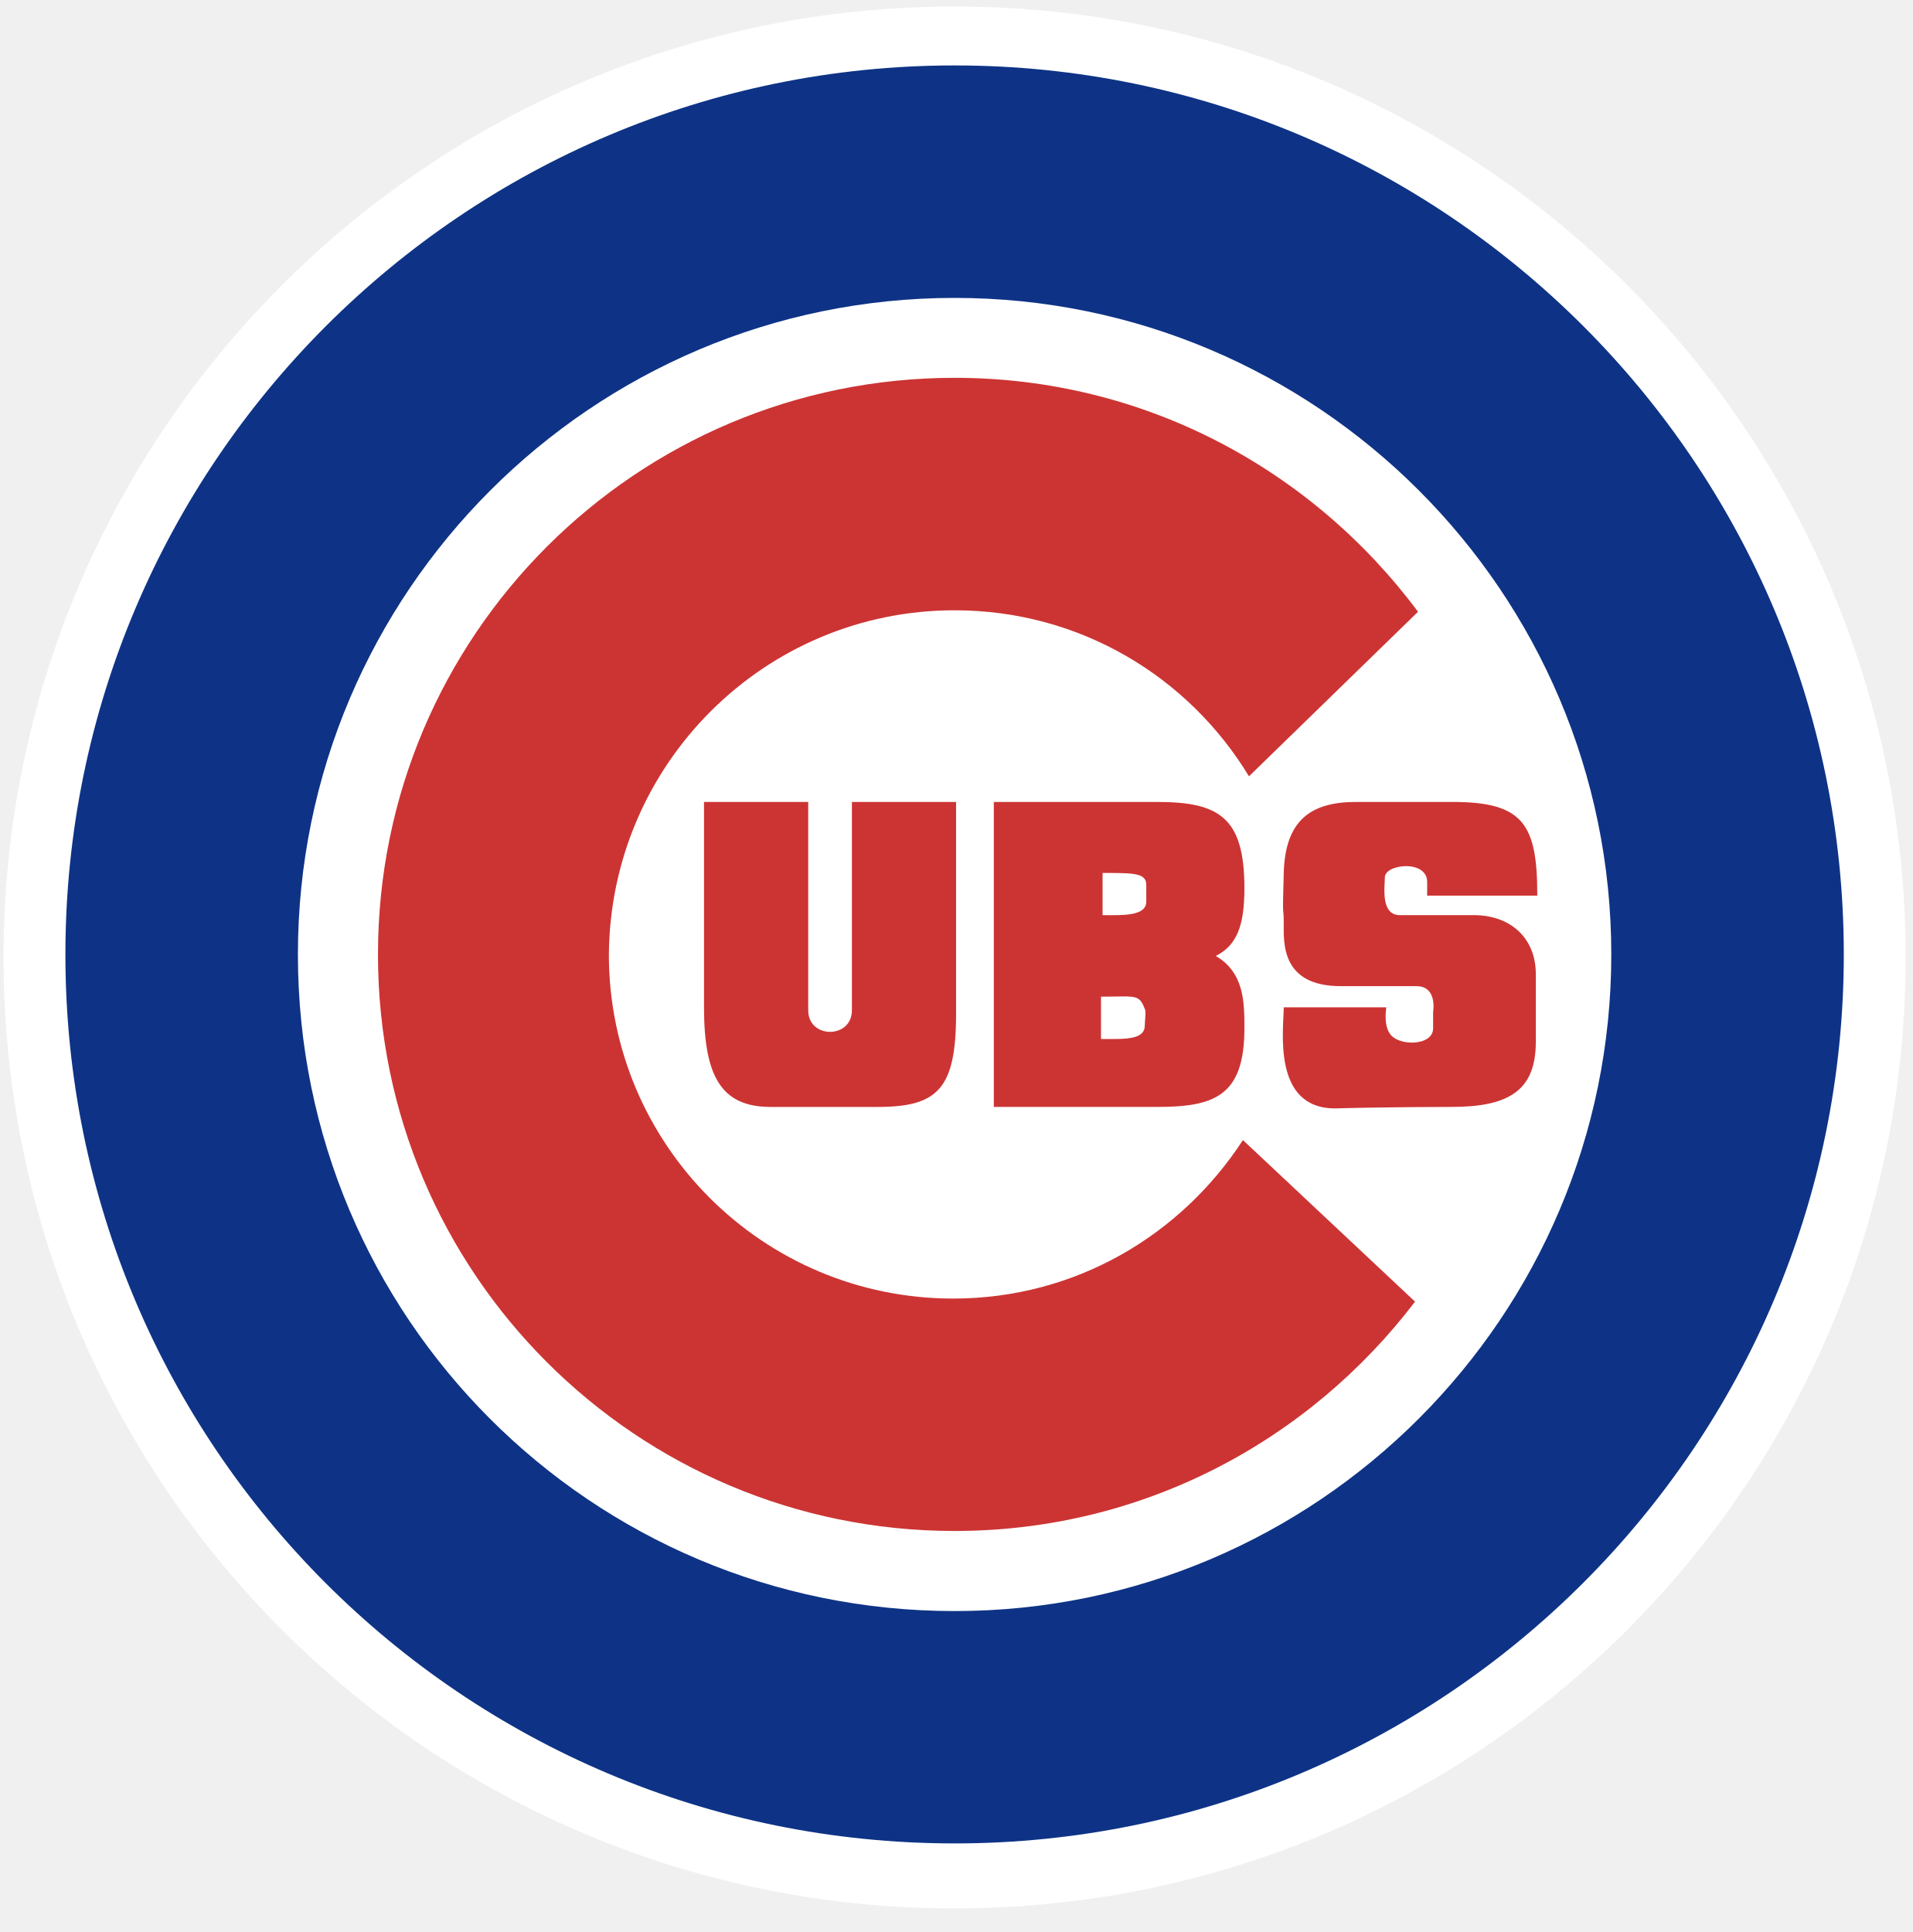
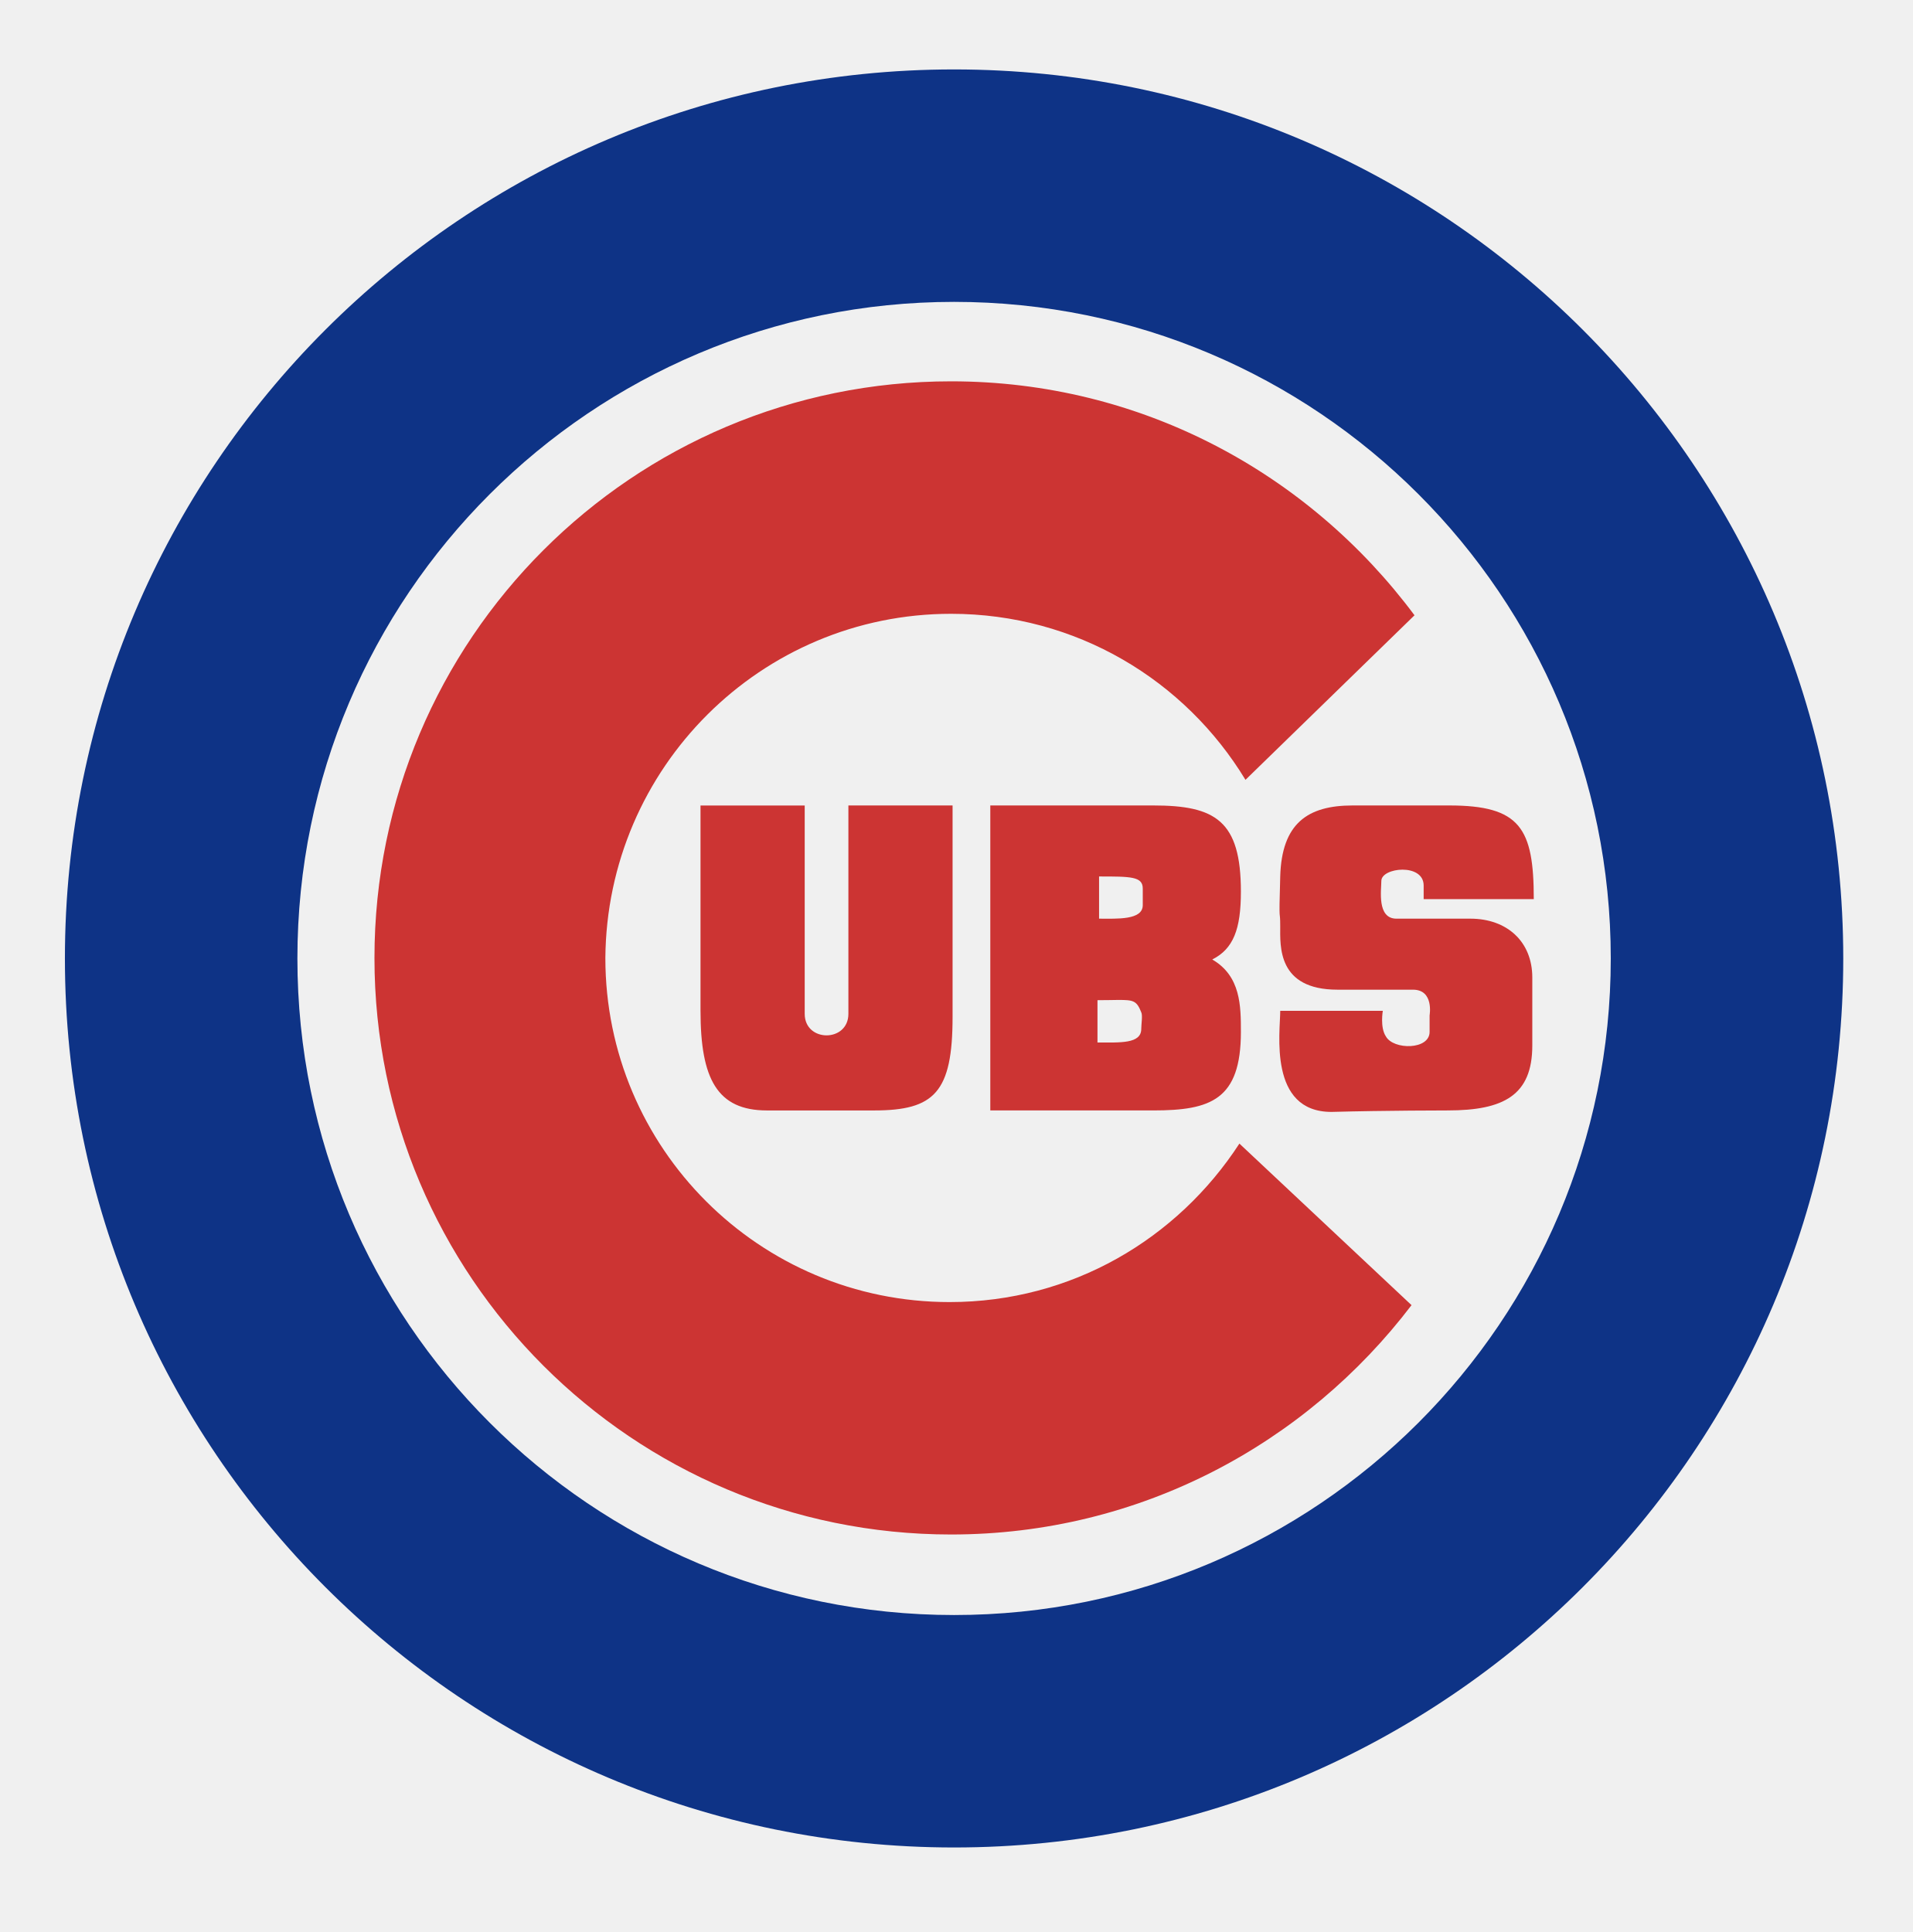
- <svg xmlns="http://www.w3.org/2000/svg" xml:space="preserve" height="128" width="126.67" version="1.1" viewBox="0 0 126.667 128">
-   <g transform="translate(.23273 -.23273)">
-     <path fill="#fff" d="m0 63.667c0-34.803 28.197-63 63-63 34.803-0 63 28.197 63 63 0 34.802-28.197 63.003-63 63.003s-63-28.201-63-63.003z" />
-     <path fill="#0e3386" d="m4.098 63.469c0-32.5 26.402-58.901 58.902-58.901s58.902 26.401 58.902 58.901-26.402 58.895-58.902 58.895c-32.598 0-58.902-26.395-58.902-58.895z" />
-     <path fill="#fff" d="m63 106.97c24 0 43.5-19.5 43.5-43.5s-19.5-43.5-43.5-43.5-43.5 19.5-43.5 43.5 19.402 43.5 43.5 43.5z" />
-     <path d="m63.002 25.264c-21.098 0-38.197 17.1-38.197 38.205 0 21.099 17.099 38.195 38.197 38.195 12.5 0 23.5-5.998 30.5-15.195l-11.402-10.703c-4.098 6.303-11.098 10.5-19.197 10.5-12.599 0-22.803-10.198-22.803-22.797 0.099-12.605 10.303-22.803 22.902-22.803 8.303 0 15.5 4.402 19.5 11l11.197-10.902c-7-9.401-18.099-15.5-30.697-15.5zm-6.803 28.1v13.805c0 1.902-2.894 1.902-2.894 0v-13.803h-6.902v13.604c0 4.5 1.1 6.6 4.402 6.6h7.098c4 0 5.197-1.205 5.197-6.205v-14h-6.9zm9.4 0v20.205h10.803c3.796 0 5.797-0.705 5.797-5.205 0-1.697-0.002-3.696-1.897-4.795 1.395-0.704 1.897-2 1.897-4.5 0-4.704-1.698-5.705-5.797-5.705h-10.803zm24 0c-3 0-4.696 1.205-4.795 4.705-0.105 3.5 0 1.999 0 3.295 0 1.303-0.205 4.205 3.795 4.205h5c1.402 0 1.1 1.697 1.1 1.697v1.098c0 1.204-2.394 1.204-2.894 0.303-0.401-0.598-0.205-1.697-0.205-1.697h-6.795c0 1.395-0.803 6.697 3.394 6.697 3.605-0.098 7.705-0.098 7.705-0.098 3.697 0 5.598-1 5.598-4.303v-4.5c0-2.401-1.697-3.902-4.098-3.902h-4.902c-1.303 0-1-1.895-1-2.5 0-0.895 2.803-1.197 2.803 0.303v0.902h7.295c0-4.704-0.9-6.205-5.598-6.205h-6.402zm-16.795 4.705c2.099 0 2.894-0.001 2.894 0.795v1.105c0 1-1.697 0.895-2.894 0.895v-2.795zm1.262 8.181c1.046-0.009 1.232 0.068 1.533 0.818 0.099 0.197 0 0.795 0 1.098 0 1-1.4 0.902-2.9 0.902v-2.803c0.576 0 1.019-0.013 1.367-0.016z" transform="translate(-.0016632)" fill="#cc3433" />
-   </g>
+ <svg xmlns="http://www.w3.org/2000/svg" viewBox="0 0 126.67 128" width="126.67" height="128">
+   <path fill="#0E3386" fill-rule="evenodd" d="M 63.2 4.6 A 58.9 58.9 0 1 0 63.2 122.4 A 58.9 58.9 0 1 0 63.2 4.6 Z M 63.2 20 A 43.5 43.5 0 1 1 63.2 107 A 43.5 43.5 0 1 1 63.2 20 Z" />
+   <path fill="#CC3433" d="m63.002 25.264c-21.098 0-38.197 17.1-38.197 38.205 0 21.099 17.099 38.195 38.197 38.195 12.5 0 23.5-5.998 30.5-15.195l-11.402-10.703c-4.098 6.303-11.098 10.5-19.197 10.5-12.599 0-22.803-10.198-22.803-22.797 0.099-12.605 10.303-22.803 22.902-22.803 8.303 0 15.5 4.402 19.5 11l11.197-10.902c-7-9.401-18.099-15.5-30.697-15.5zm-6.803 28.1v13.805c0 1.902-2.894 1.902-2.894 0v-13.803h-6.902v13.604c0 4.5 1.1 6.6 4.402 6.6h7.098c4 0 5.197-1.205 5.197-6.205v-14h-6.9zm9.4 0v20.205h10.803c3.796 0 5.797-0.705 5.797-5.205 0-1.697-0.002-3.696-1.897-4.795 1.395-0.704 1.897-2 1.897-4.5 0-4.704-1.698-5.705-5.797-5.705h-10.803zm24 0c-3 0-4.696 1.205-4.795 4.705-0.105 3.5 0 1.999 0 3.295 0 1.303-0.205 4.205 3.795 4.205h5c1.402 0 1.1 1.697 1.1 1.697v1.098c0 1.204-2.394 1.204-2.894 0.303-0.401-0.598-0.205-1.697-0.205-1.697h-6.795c0 1.395-0.803 6.697 3.394 6.697 3.605-0.098 7.705-0.098 7.705-0.098 3.697 0 5.598-1 5.598-4.303v-4.5c0-2.401-1.697-3.902-4.098-3.902h-4.902c-1.303 0-1-1.895-1-2.5 0-0.895 2.803-1.197 2.803 0.303v0.902h7.295c0-4.704-0.9-6.205-5.598-6.205h-6.402zm-16.795 4.705c2.099 0 2.894-0.001 2.894 0.795v1.105c0 1-1.697 0.895-2.894 0.895v-2.795zm1.262 8.181c1.046-0.009 1.232 0.068 1.533 0.818 0.099 0.197 0 0.795 0 1.098 0 1-1.4 0.902-2.9 0.902v-2.803c0.576 0 1.019-0.013 1.367-0.016z" />
</svg>
